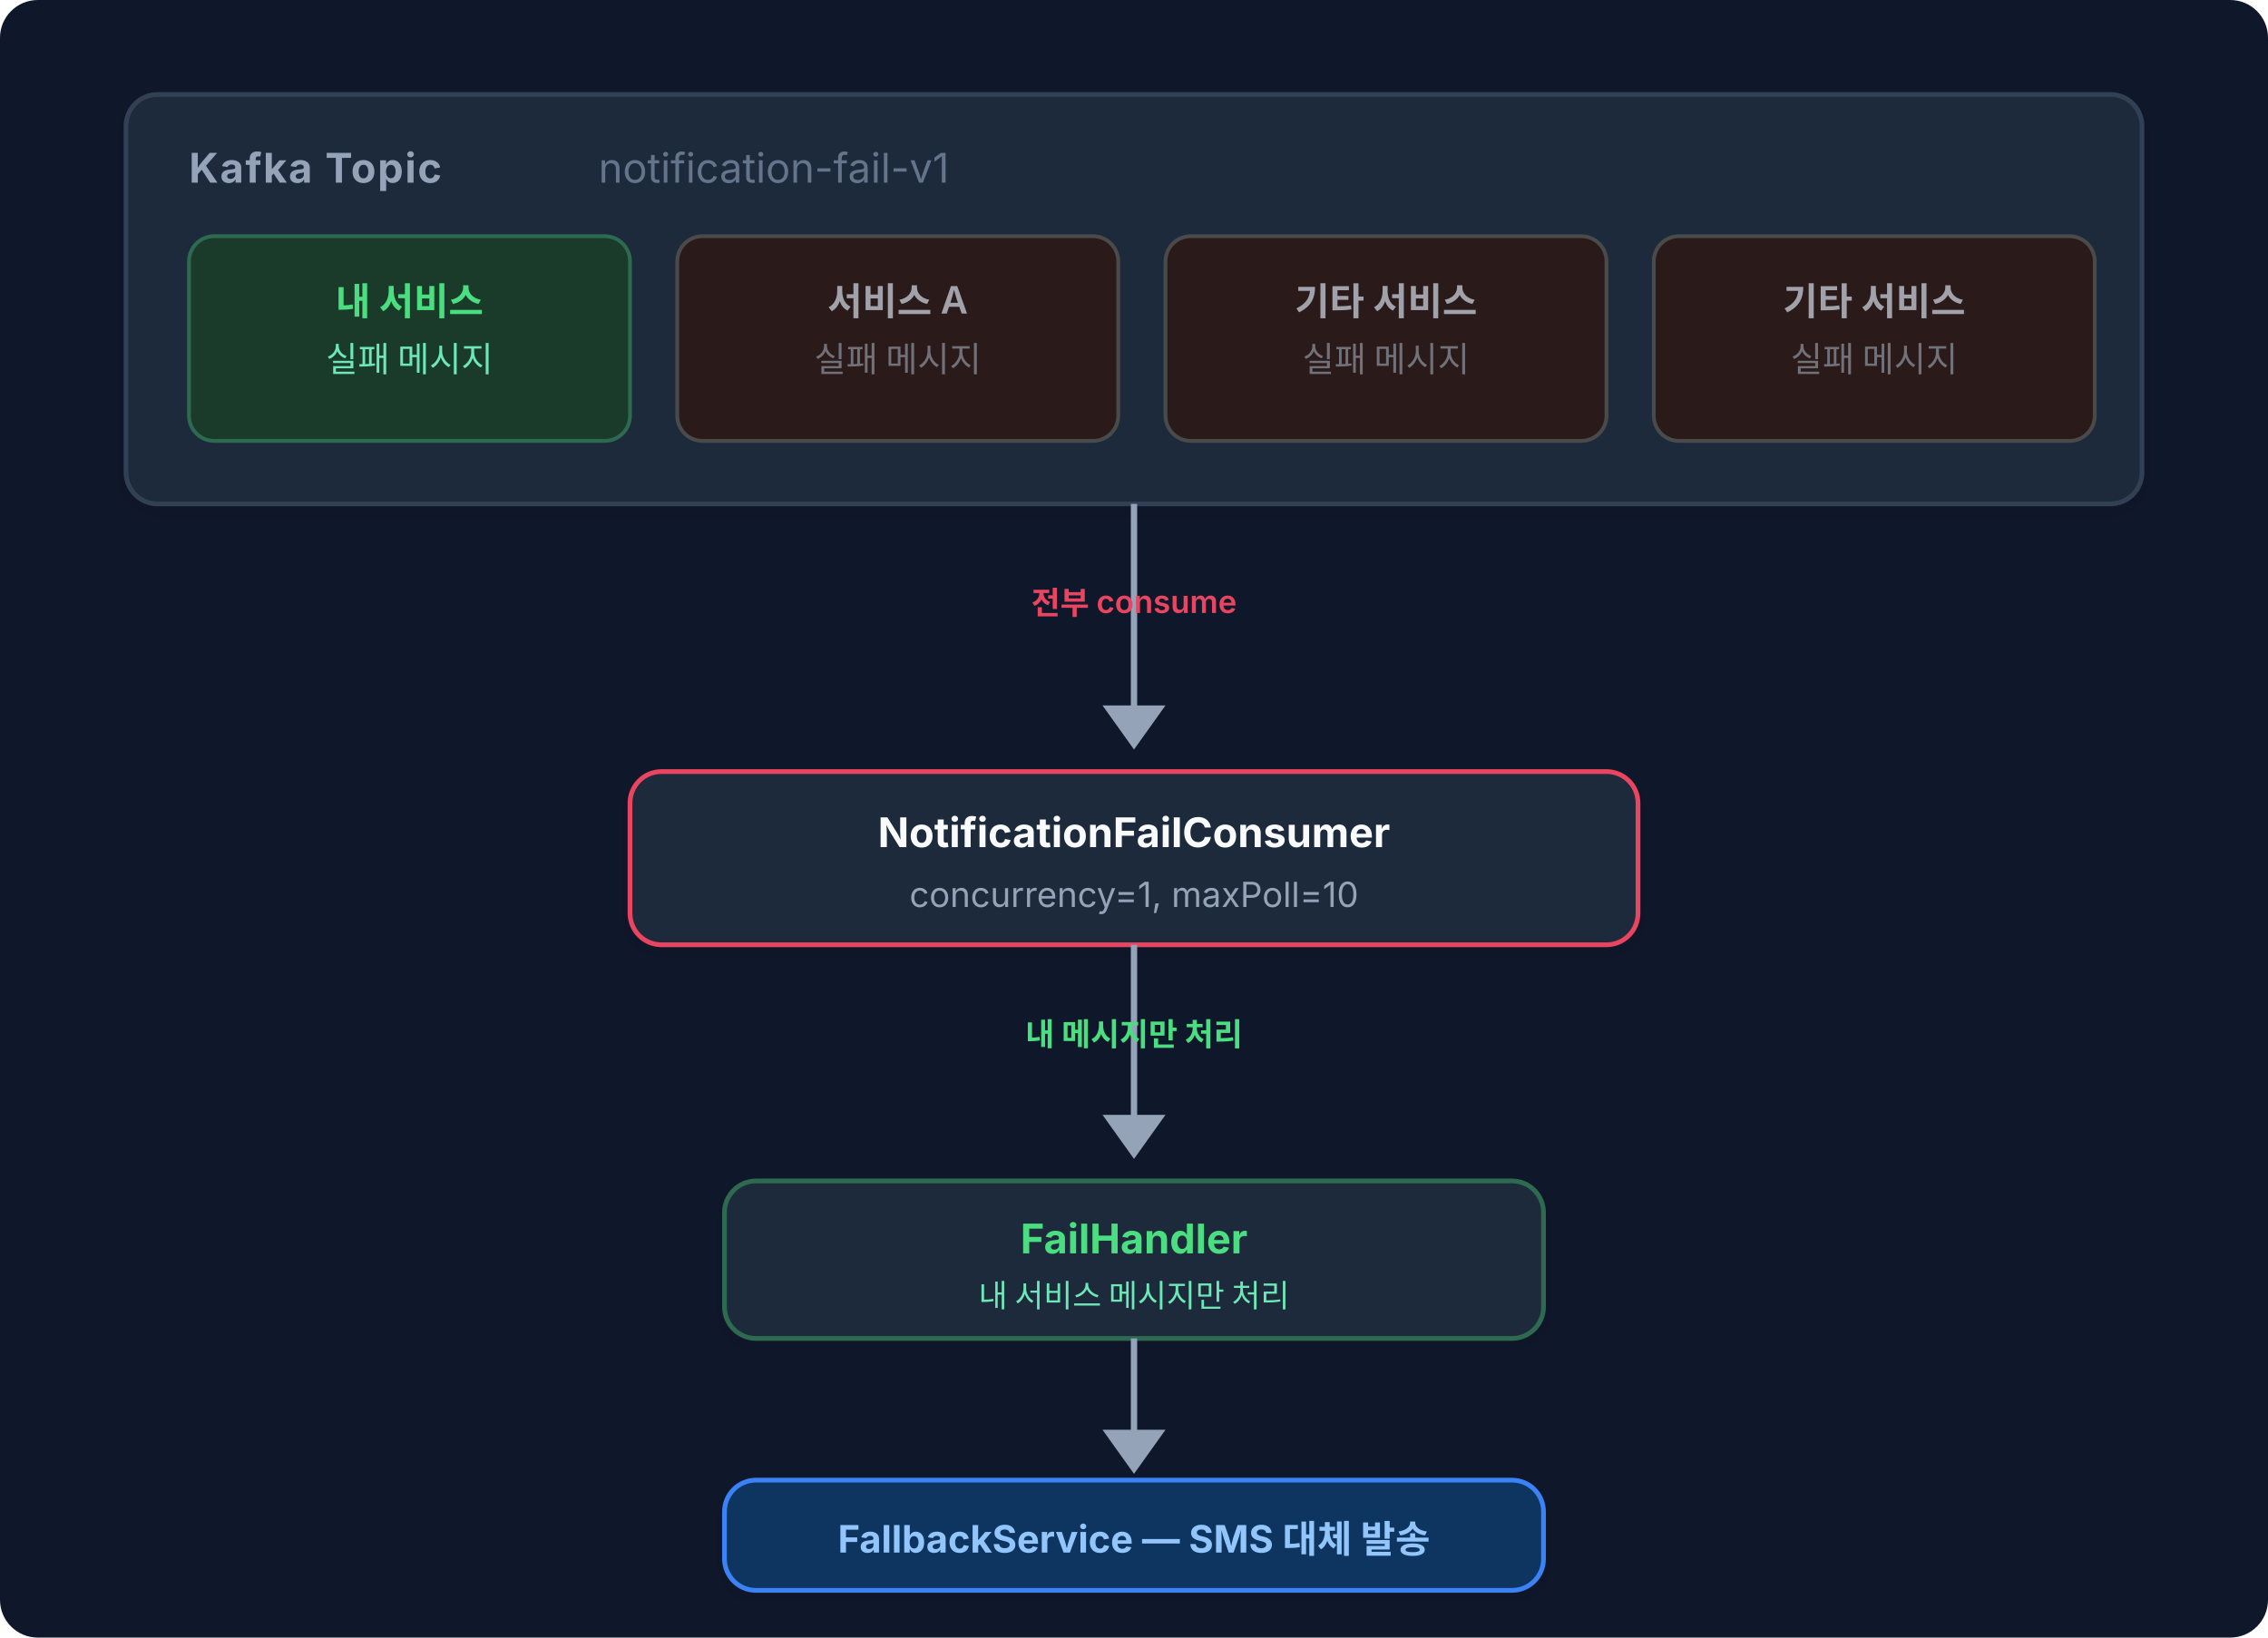
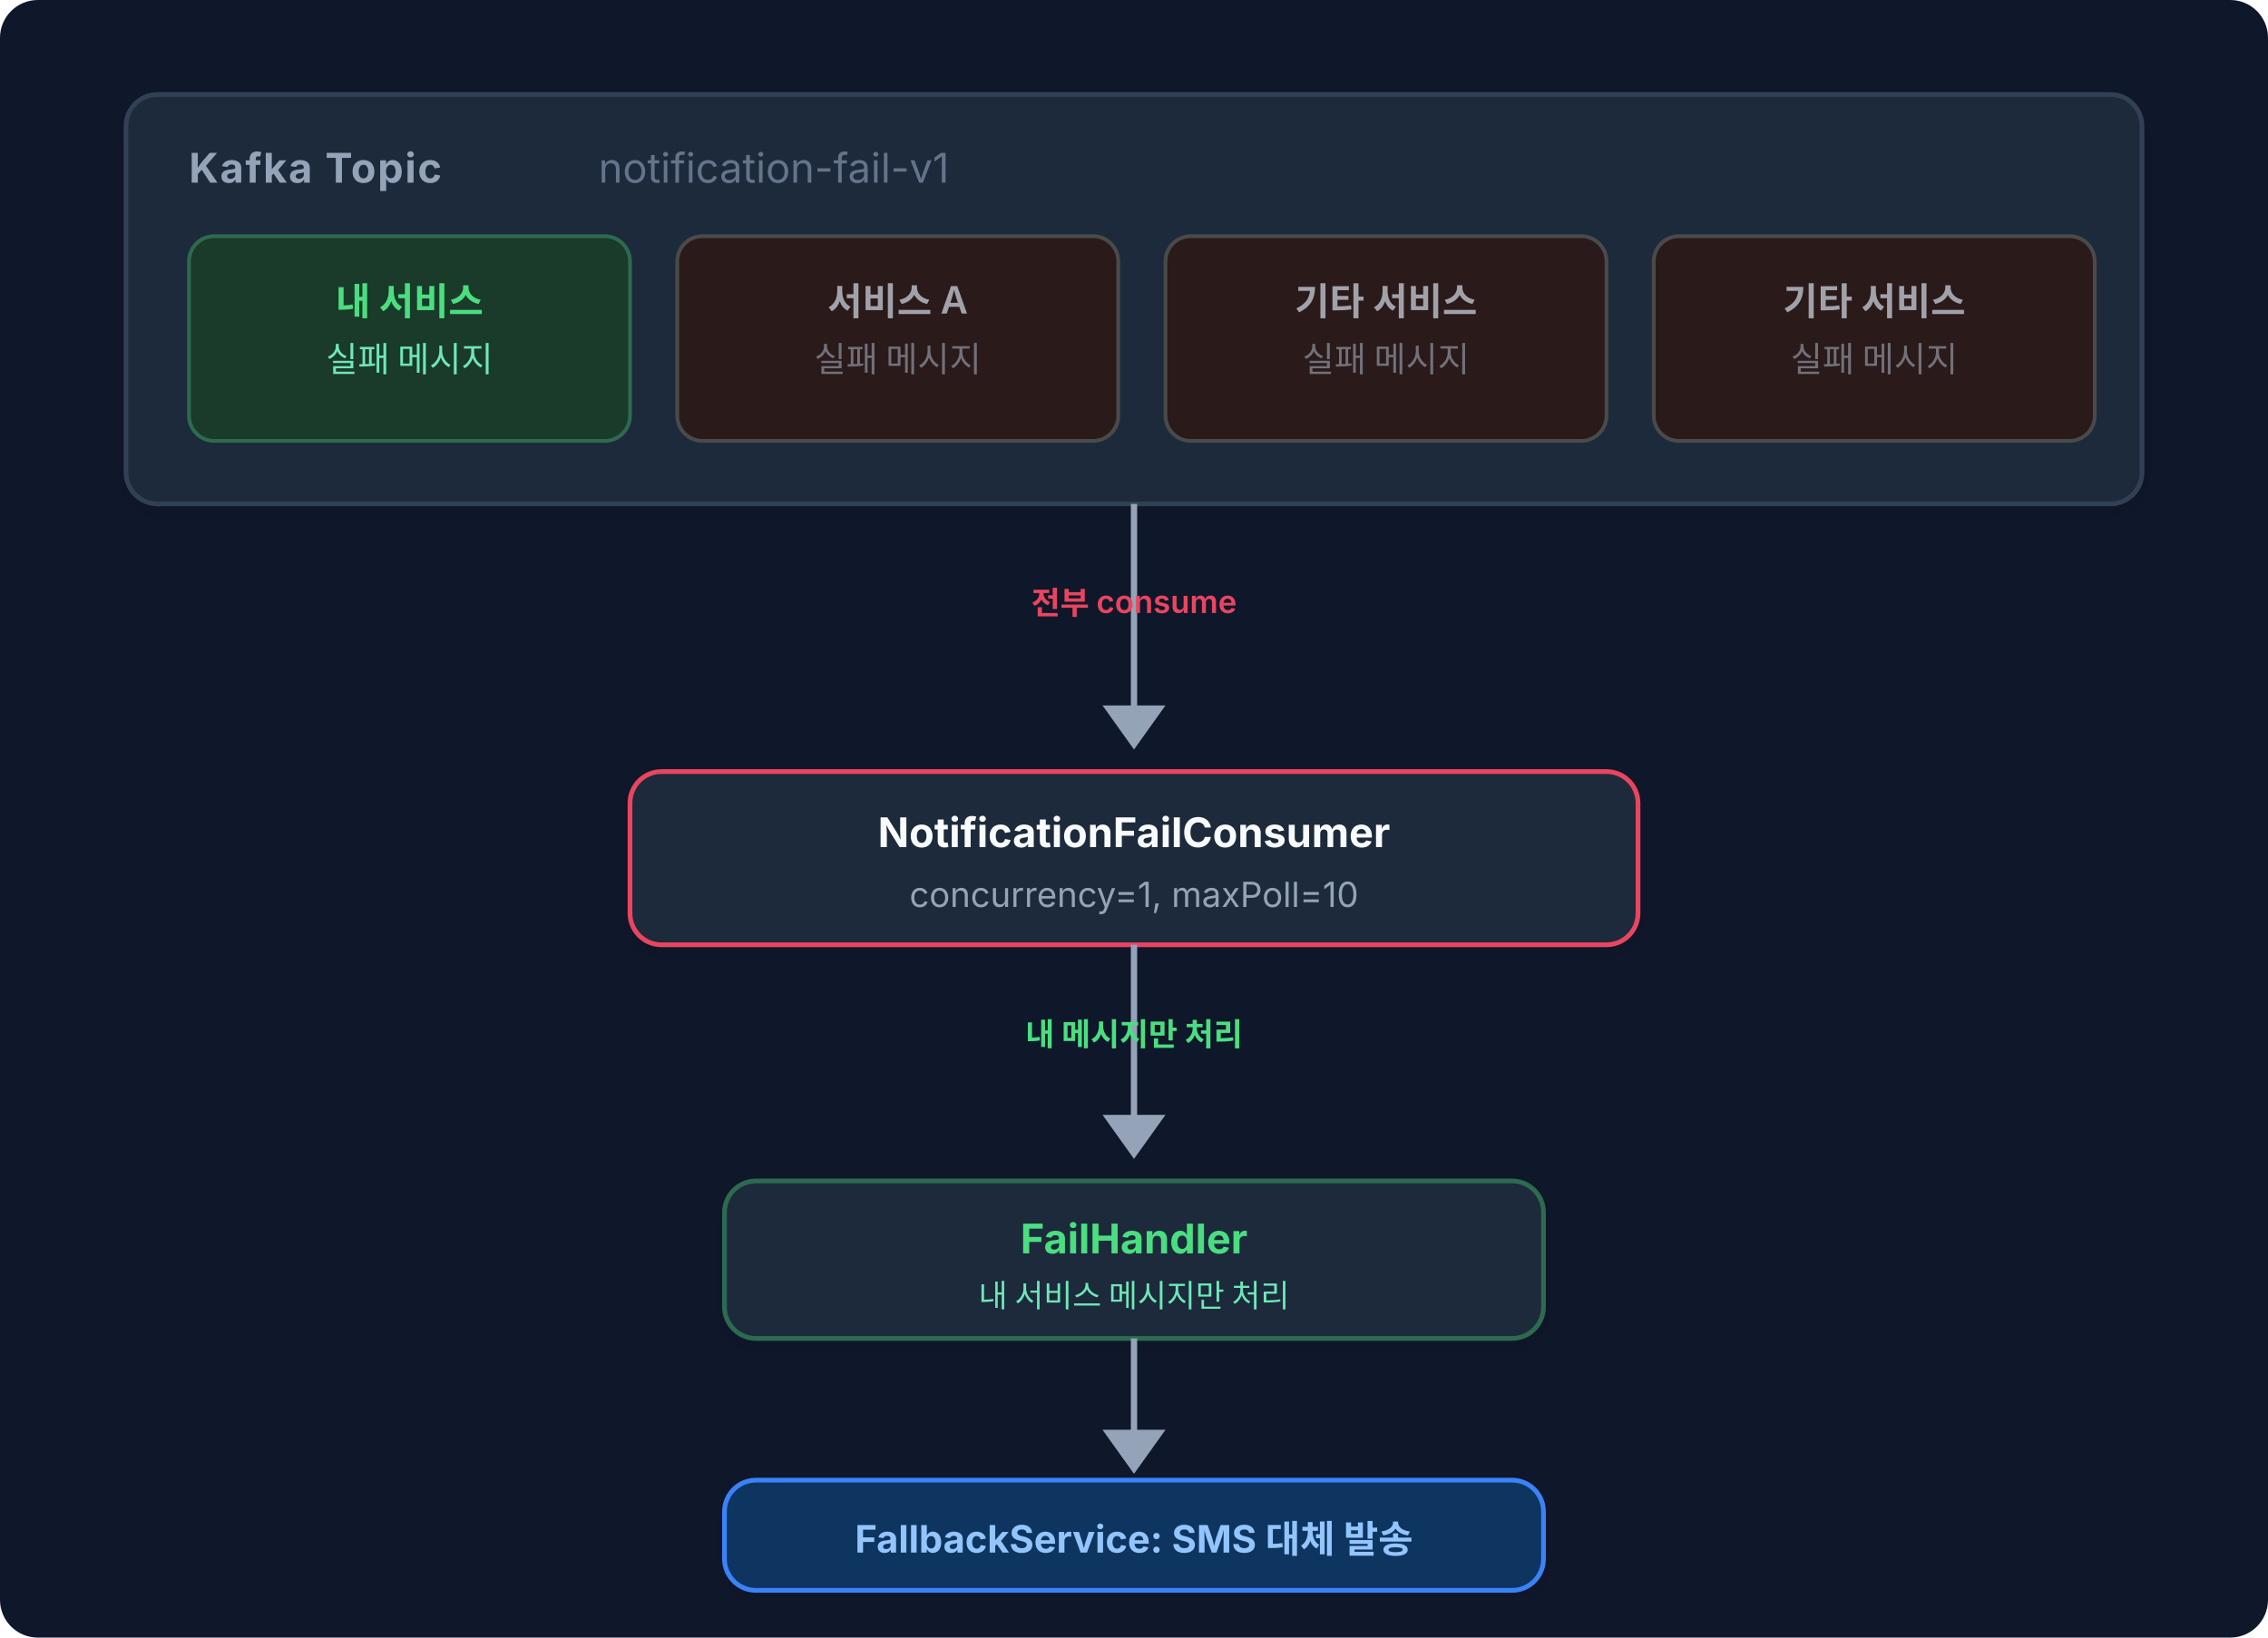
<svg xmlns="http://www.w3.org/2000/svg" viewBox="0 0 720 520" font-family="Pretendard, -apple-system, sans-serif">
  <defs>
    <filter id="shadow" x="-4%" y="-4%" width="108%" height="112%">
      <feDropShadow dx="0" dy="2" stdDeviation="3" flood-opacity="0.08" />
    </filter>
  </defs>
  <rect width="720" height="520" rx="12" fill="#0f172a" />
  <rect x="40" y="30" width="640" height="130" rx="10" fill="#1e293b" stroke="#334155" stroke-width="1.5" filter="url(#shadow)" />
  <text x="60" y="58" font-size="13" font-weight="700" fill="#94a3b8" letter-spacing="0.5">Kafka Topic</text>
  <text x="190" y="58" font-size="13" fill="#64748b">notification-fail-v1</text>
  <rect x="60" y="75" width="140" height="65" rx="8" fill="#1a3a2a" stroke="#2d6a4f" stroke-width="1.2" />
  <text x="130" y="100" font-size="12" font-weight="600" fill="#4ade80" text-anchor="middle">내 서비스</text>
  <text x="130" y="118" font-size="11" fill="#6ee7b7" text-anchor="middle">실패 메시지</text>
  <rect x="215" y="75" width="140" height="65" rx="8" fill="#2a1a1a" stroke="#4a4a4a" stroke-width="1.2" />
  <text x="285" y="100" font-size="12" font-weight="600" fill="#a1a1aa" text-anchor="middle">서비스 A</text>
  <text x="285" y="118" font-size="11" fill="#71717a" text-anchor="middle">실패 메시지</text>
  <rect x="370" y="75" width="140" height="65" rx="8" fill="#2a1a1a" stroke="#4a4a4a" stroke-width="1.2" />
  <text x="440" y="100" font-size="12" font-weight="600" fill="#a1a1aa" text-anchor="middle">기타 서비스</text>
  <text x="440" y="118" font-size="11" fill="#71717a" text-anchor="middle">실패 메시지</text>
  <rect x="525" y="75" width="140" height="65" rx="8" fill="#2a1a1a" stroke="#4a4a4a" stroke-width="1.2" />
  <text x="595" y="100" font-size="12" font-weight="600" fill="#a1a1aa" text-anchor="middle">기타 서비스</text>
  <text x="595" y="118" font-size="11" fill="#71717a" text-anchor="middle">실패 메시지</text>
  <line x1="360" y1="160" x2="360" y2="228" stroke="#94a3b8" stroke-width="2" />
  <polygon points="350,224 360,238 370,224" fill="#94a3b8" />
  <text x="360" y="195" font-size="10" fill="#e94560" font-weight="600" text-anchor="middle">전부 consume</text>
  <rect x="200" y="245" width="320" height="55" rx="10" fill="#1e293b" stroke="#e94560" stroke-width="1.5" filter="url(#shadow)" />
  <text x="360" y="269" font-size="13" font-weight="700" fill="#f8fafc" text-anchor="middle">NotificationFailConsumer</text>
  <text x="360" y="288" font-size="11" fill="#94a3b8" text-anchor="middle">concurrency=1, maxPoll=10</text>
  <line x1="360" y1="300" x2="360" y2="358" stroke="#94a3b8" stroke-width="2" />
  <polygon points="350,354 360,368 370,354" fill="#94a3b8" />
  <text x="360" y="332" font-size="10" fill="#4ade80" font-weight="600" text-anchor="middle">내 메시지만 처리</text>
  <rect x="230" y="375" width="260" height="50" rx="10" fill="#1e293b" stroke="#2d6a4f" stroke-width="1.5" filter="url(#shadow)" />
  <text x="360" y="398" font-size="13" font-weight="700" fill="#4ade80" text-anchor="middle">FailHandler</text>
  <text x="360" y="415" font-size="10" fill="#6ee7b7" text-anchor="middle">내 서비스 메시지만 처리</text>
  <line x1="360" y1="425" x2="360" y2="458" stroke="#94a3b8" stroke-width="2" />
  <polygon points="350,454 360,468 370,454" fill="#94a3b8" />
  <rect x="230" y="470" width="260" height="35" rx="10" fill="#0f3460" stroke="#3b82f6" stroke-width="1.5" filter="url(#shadow)" />
-   <text x="360" y="493" font-size="12" font-weight="700" fill="#93c5fd" text-anchor="middle">FallbackService — SMS 대체 발송</text>
+   <text x="360" y="493" font-size="12" font-weight="700" fill="#93c5fd" text-anchor="middle">FallbackService: SMS 대체 발송</text>
</svg>
